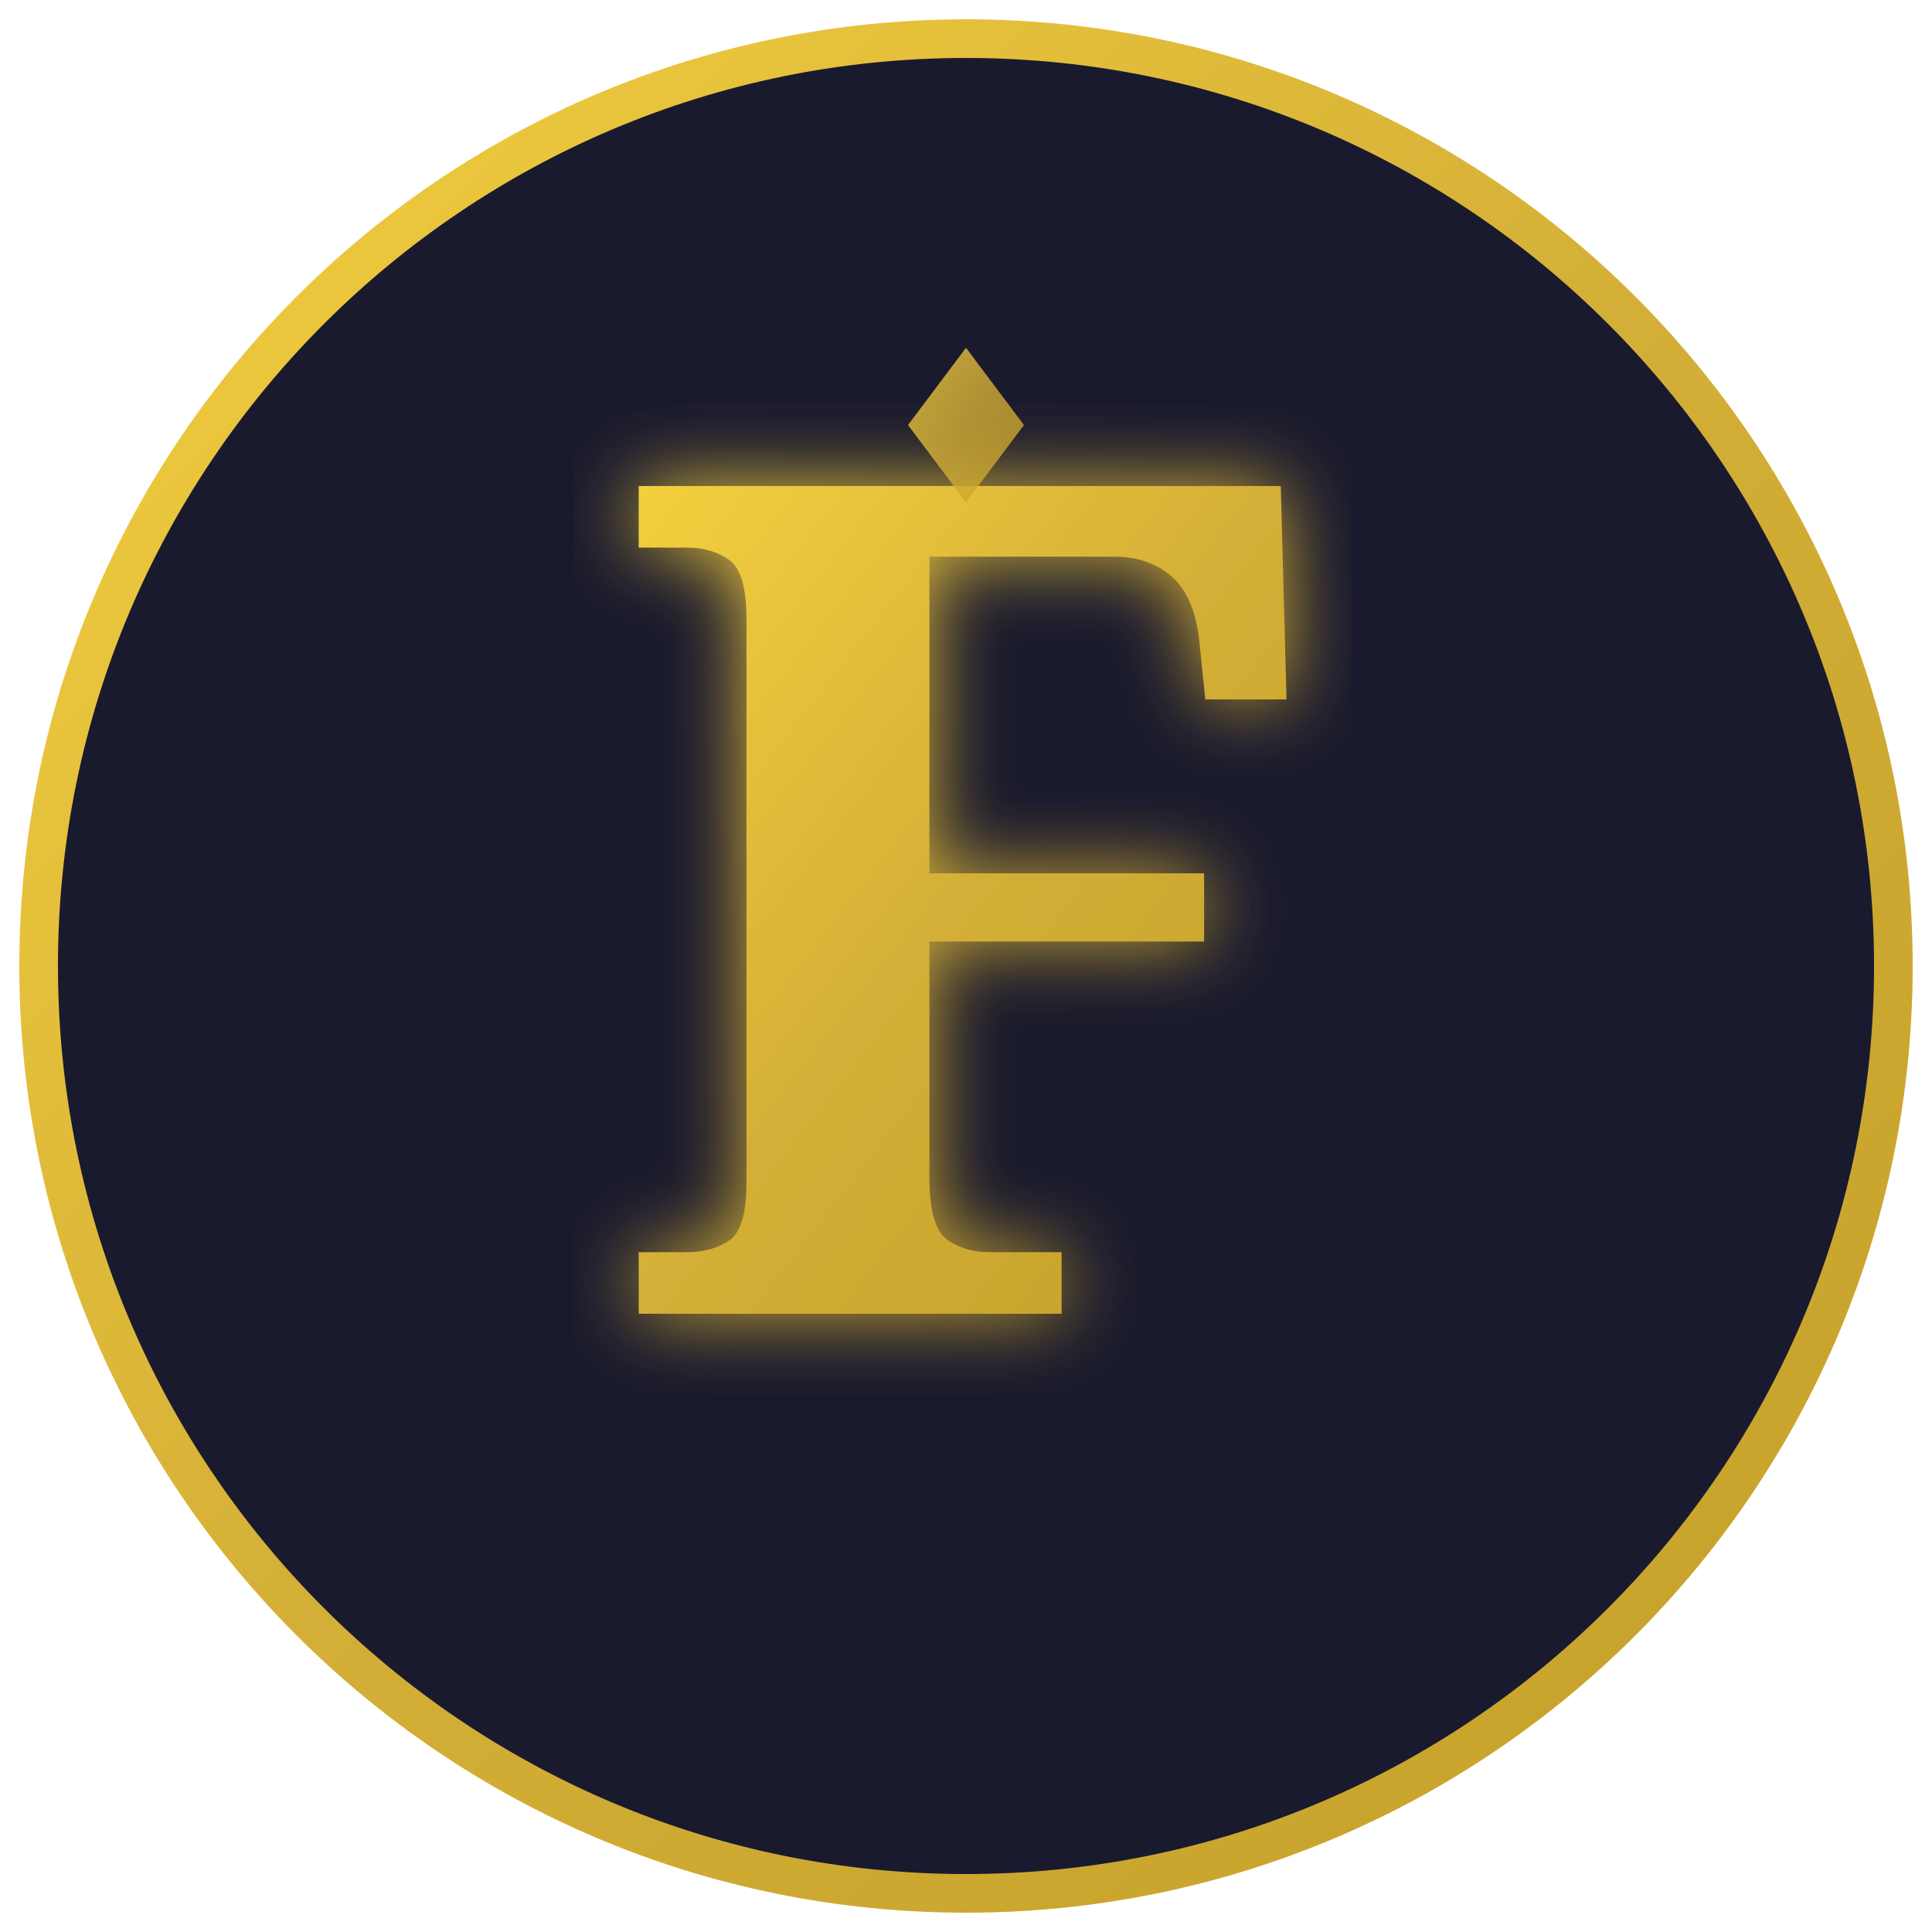
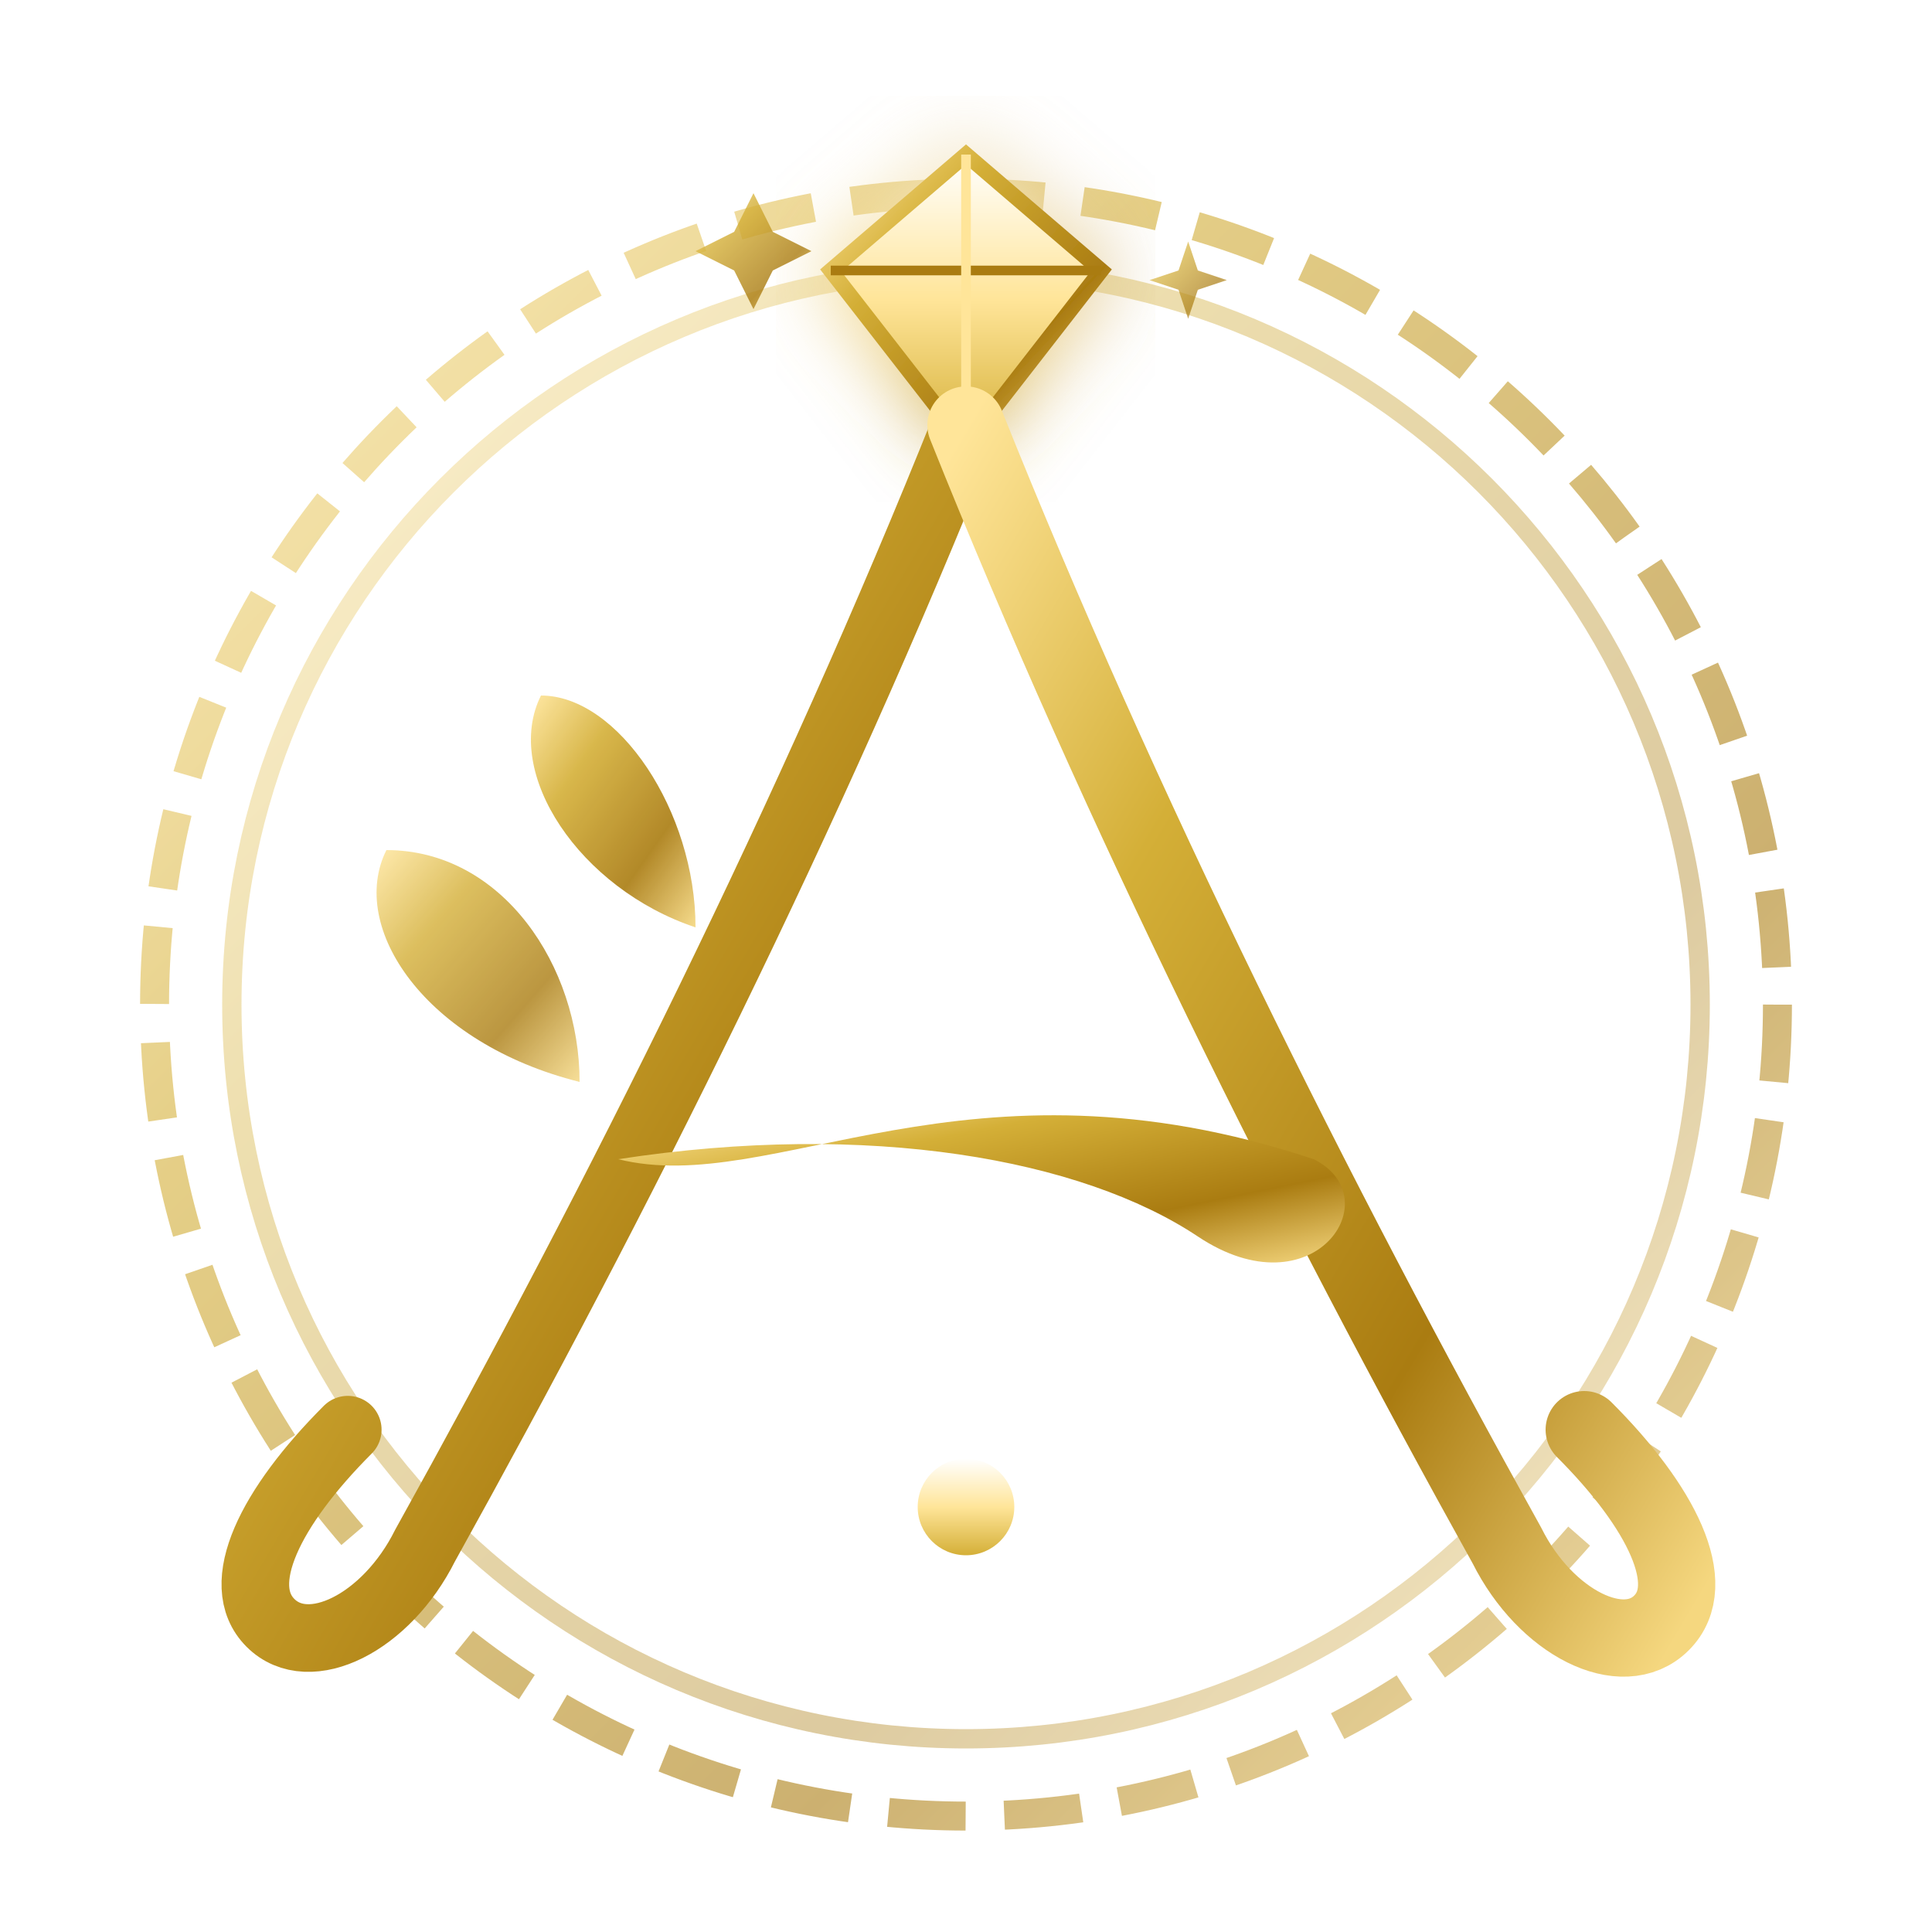
- <svg xmlns="http://www.w3.org/2000/svg" viewBox="0 0 100 100">
+ <svg xmlns="http://www.w3.org/2000/svg" width="100" height="100" viewBox="0 0 100 100" fill="none">
  <defs>
-     <linearGradient id="goldGradient" x1="0%" y1="0%" x2="100%" y2="100%">
-       <stop offset="0%" style="stop-color:#f4d03f;stop-opacity:1" />
-       <stop offset="50%" style="stop-color:#d4af37;stop-opacity:1" />
-       <stop offset="100%" style="stop-color:#c5a028;stop-opacity:1" />
+     <linearGradient id="luxuryGold" x1="0%" y1="0%" x2="100%" y2="100%">
+       <stop offset="0%" stop-color="#FFE599" />
+       <stop offset="30%" stop-color="#D4AF37" />
+       <stop offset="70%" stop-color="#AA7C11" />
+       <stop offset="100%" stop-color="#F5D77F" />
    </linearGradient>
-     <filter id="glow">
-       <feGaussianBlur stdDeviation="2" result="coloredBlur" />
-       <feMerge>
-         <feMergeNode in="coloredBlur" />
-         <feMergeNode in="SourceGraphic" />
-       </feMerge>
+     <linearGradient id="diamondSparkle" x1="0%" y1="0%" x2="0%" y2="100%">
+       <stop offset="0%" stop-color="#FFFFFF" />
+       <stop offset="50%" stop-color="#FFE599" />
+       <stop offset="100%" stop-color="#D4AF37" />
+     </linearGradient>
+     <filter id="goldGlow" x="-20%" y="-20%" width="140%" height="140%">
+       <feGaussianBlur stdDeviation="2" result="blur" />
+       <feComposite in="SourceGraphic" in2="blur" operator="over" />
    </filter>
  </defs>
-   <circle cx="50" cy="50" r="48" fill="#1a1a2e" stroke="url(#goldGradient)" stroke-width="2" />
-   <text x="50" y="68" font-family="Cormorant Garamond, Georgia, serif" font-size="60" font-weight="700" fill="url(#goldGradient)" text-anchor="middle" filter="url(#glow)">F</text>
-   <polygon points="50,18 53,22 50,26 47,22" fill="url(#goldGradient)" opacity="0.8" />
+   <circle cx="50" cy="52" r="42" stroke="url(#luxuryGold)" stroke-width="1.5" stroke-dasharray="4 2" opacity="0.6" />
+   <circle cx="50" cy="52" r="38" stroke="url(#luxuryGold)" stroke-width="1" opacity="0.4" />
+   <g transform="translate(50, 16)">
+     <polygon points="0,-8 -7,-2 0,7 7,-2" fill="url(#diamondSparkle)" stroke="url(#luxuryGold)" stroke-width="0.8" filter="url(#goldGlow)" />
+     <line x1="-7" y1="-2" x2="7" y2="-2" stroke="#AA7C11" stroke-width="0.5" />
+     <line x1="0" y1="-8" x2="0" y2="7" stroke="#FFE599" stroke-width="0.5" />
+   </g>
+   <path d="M 38 12 L 39 10 L 40 12 L 42 13 L 40 14 L 39 16 L 38 14 L 36 13 Z" fill="url(#luxuryGold)" opacity="0.8" />
+   <path d="M 61 14 L 61.5 12.5 L 62 14 L 63.5 14.5 L 62 15 L 61.5 16.5 L 61 15 L 59.5 14.5 Z" fill="url(#luxuryGold)" opacity="0.7" />
+   <g transform="translate(0, 4)">
+     <path d="M 50 18 C 42 38 32 58 22 76 C 20 80 16 82 14 80 C 12 78 14 74 18 70" stroke="url(#luxuryGold)" stroke-width="3.5" stroke-linecap="round" fill="none" />
+     <path d="M 50 18 C 58 38 68 58 78 76 C 80 80 84 82 86 80 C 88 78 86 74 82 70" stroke="url(#luxuryGold)" stroke-width="4" stroke-linecap="round" fill="none" />
+     <path d="M 32 56 C 40 58 50 50 68 56 C 72 58 68 64 62 60 C 56 56 45 54 32 56 Z" fill="url(#luxuryGold)" />
+     <path d="M 36 44 C 30 42 26 36 28 32 C 32 32 36 38 36 44 Z" fill="url(#luxuryGold)" opacity="0.9" />
+     <path d="M 30 52 C 22 50 18 44 20 40 C 26 40 30 46 30 52 Z" fill="url(#luxuryGold)" opacity="0.8" />
+     <circle cx="50" cy="74" r="2.5" fill="url(#diamondSparkle)" />
+   </g>
</svg>
